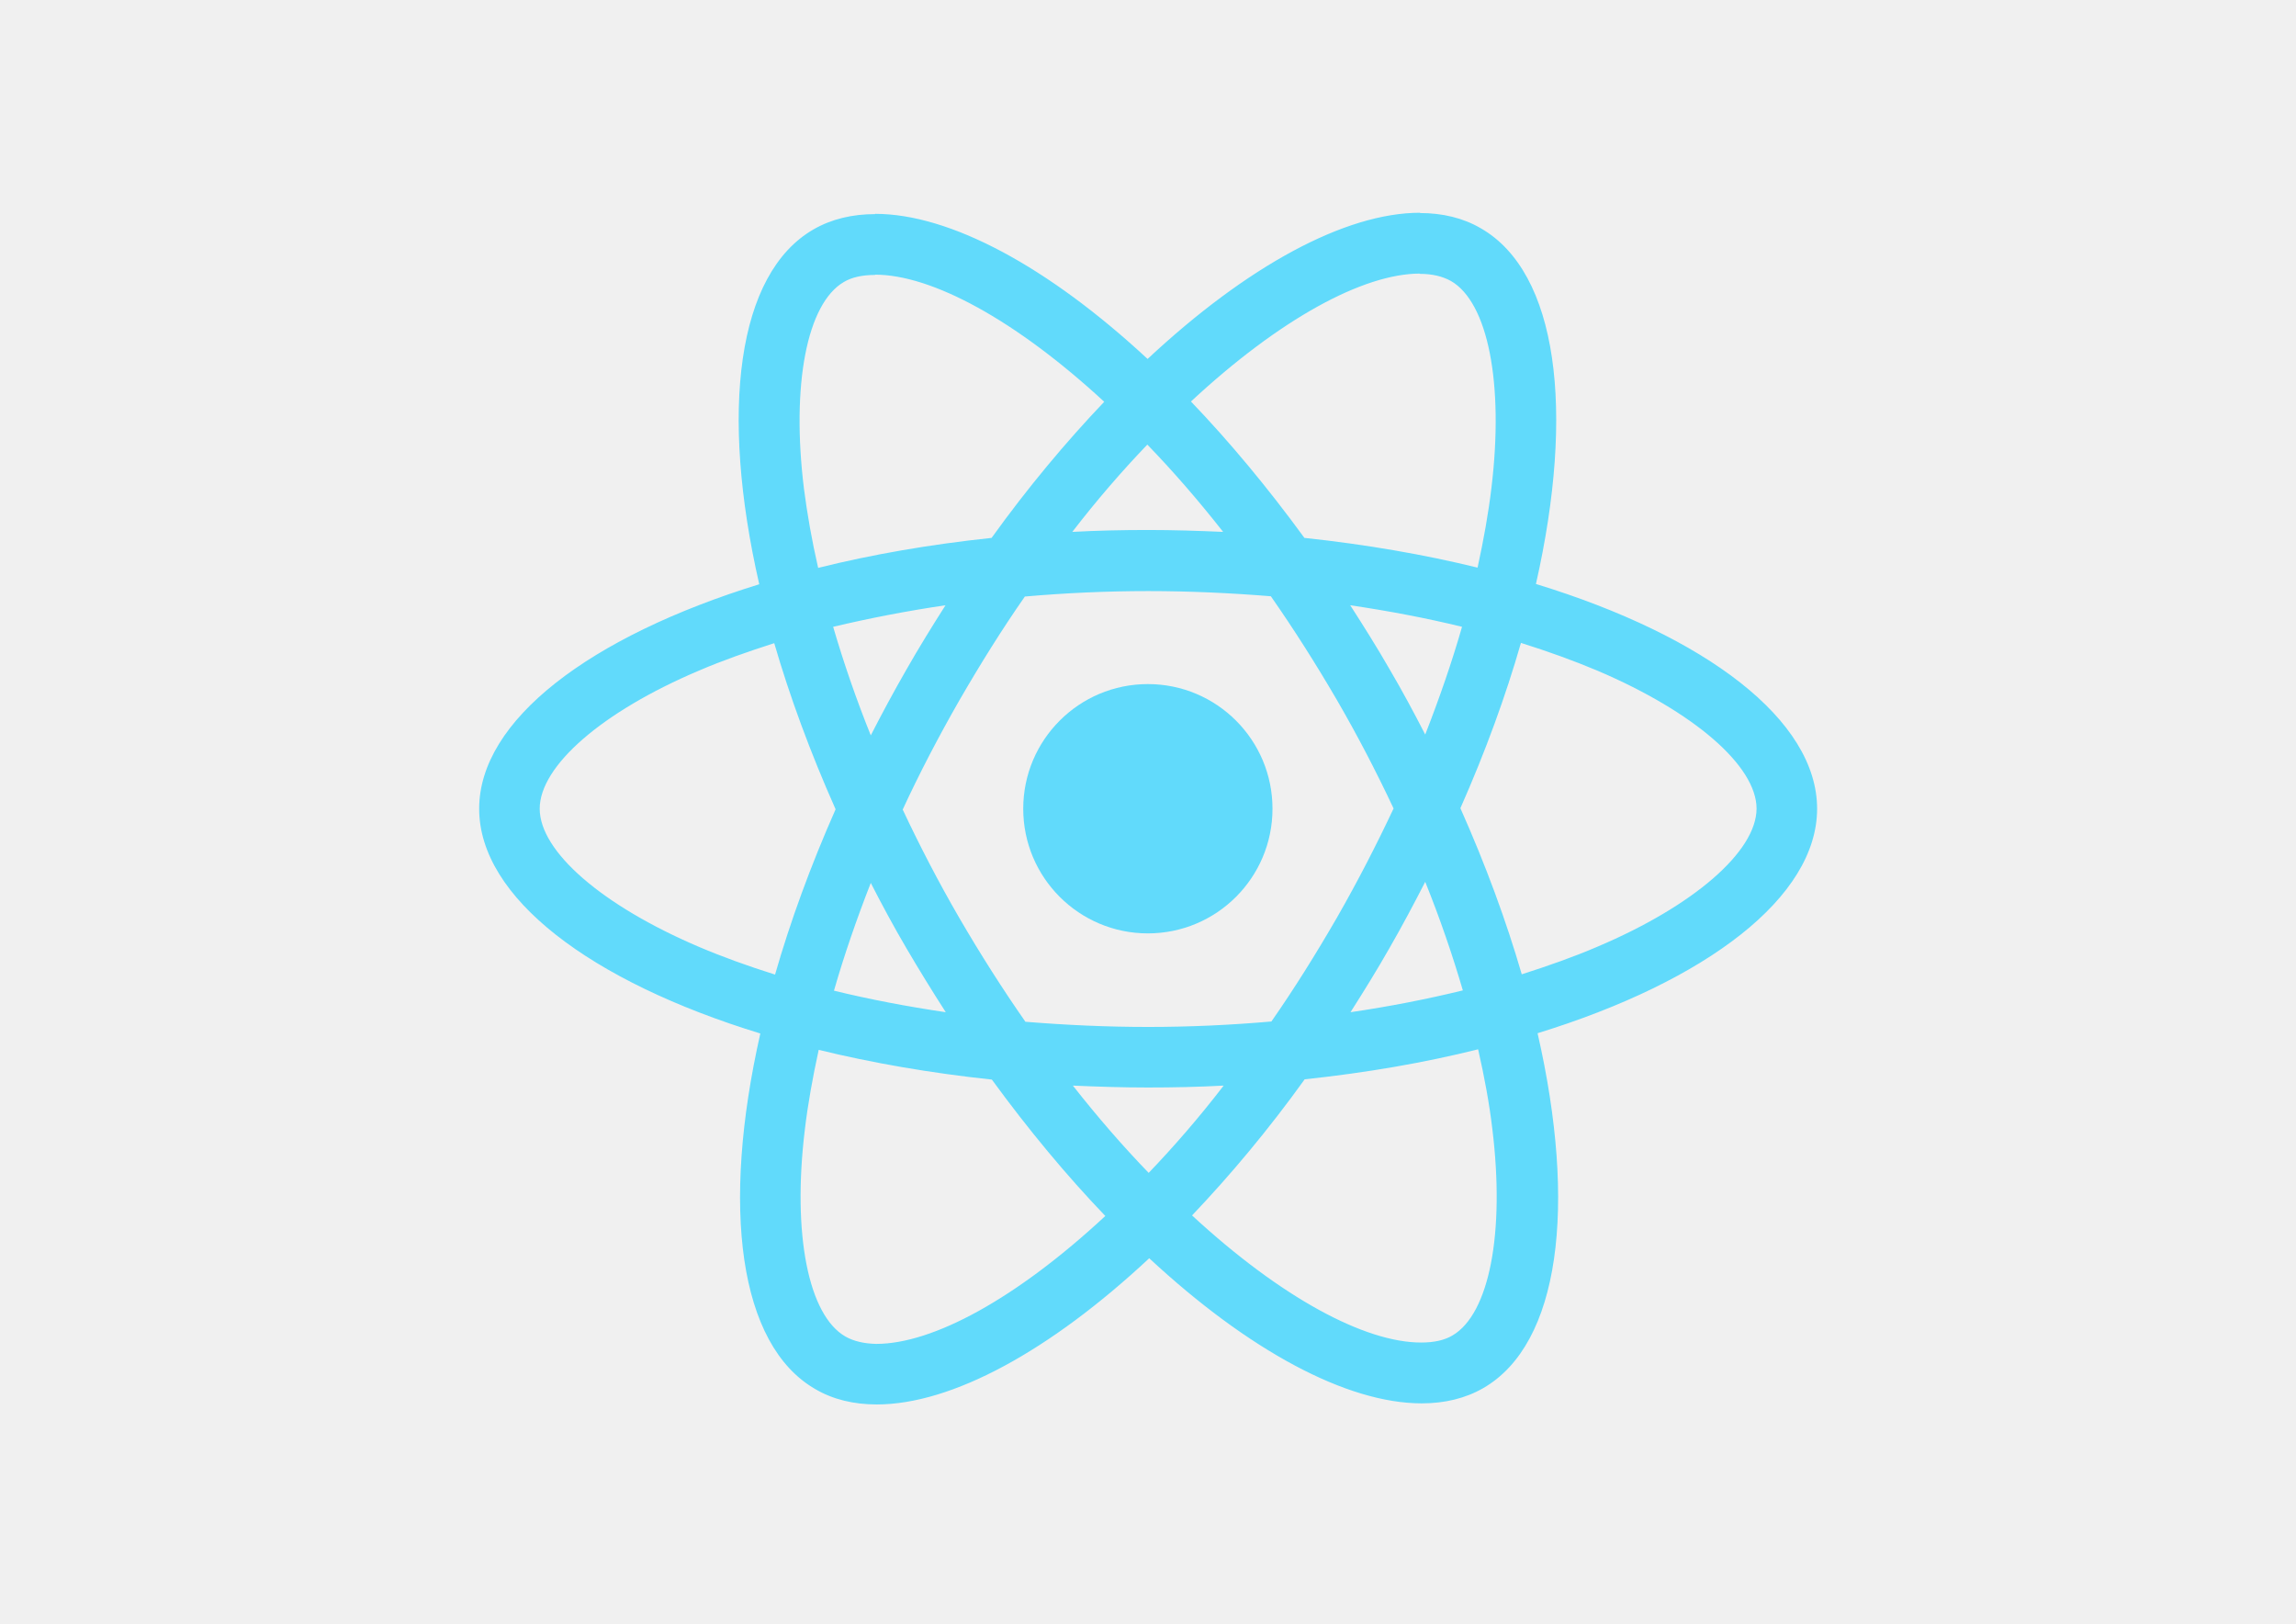
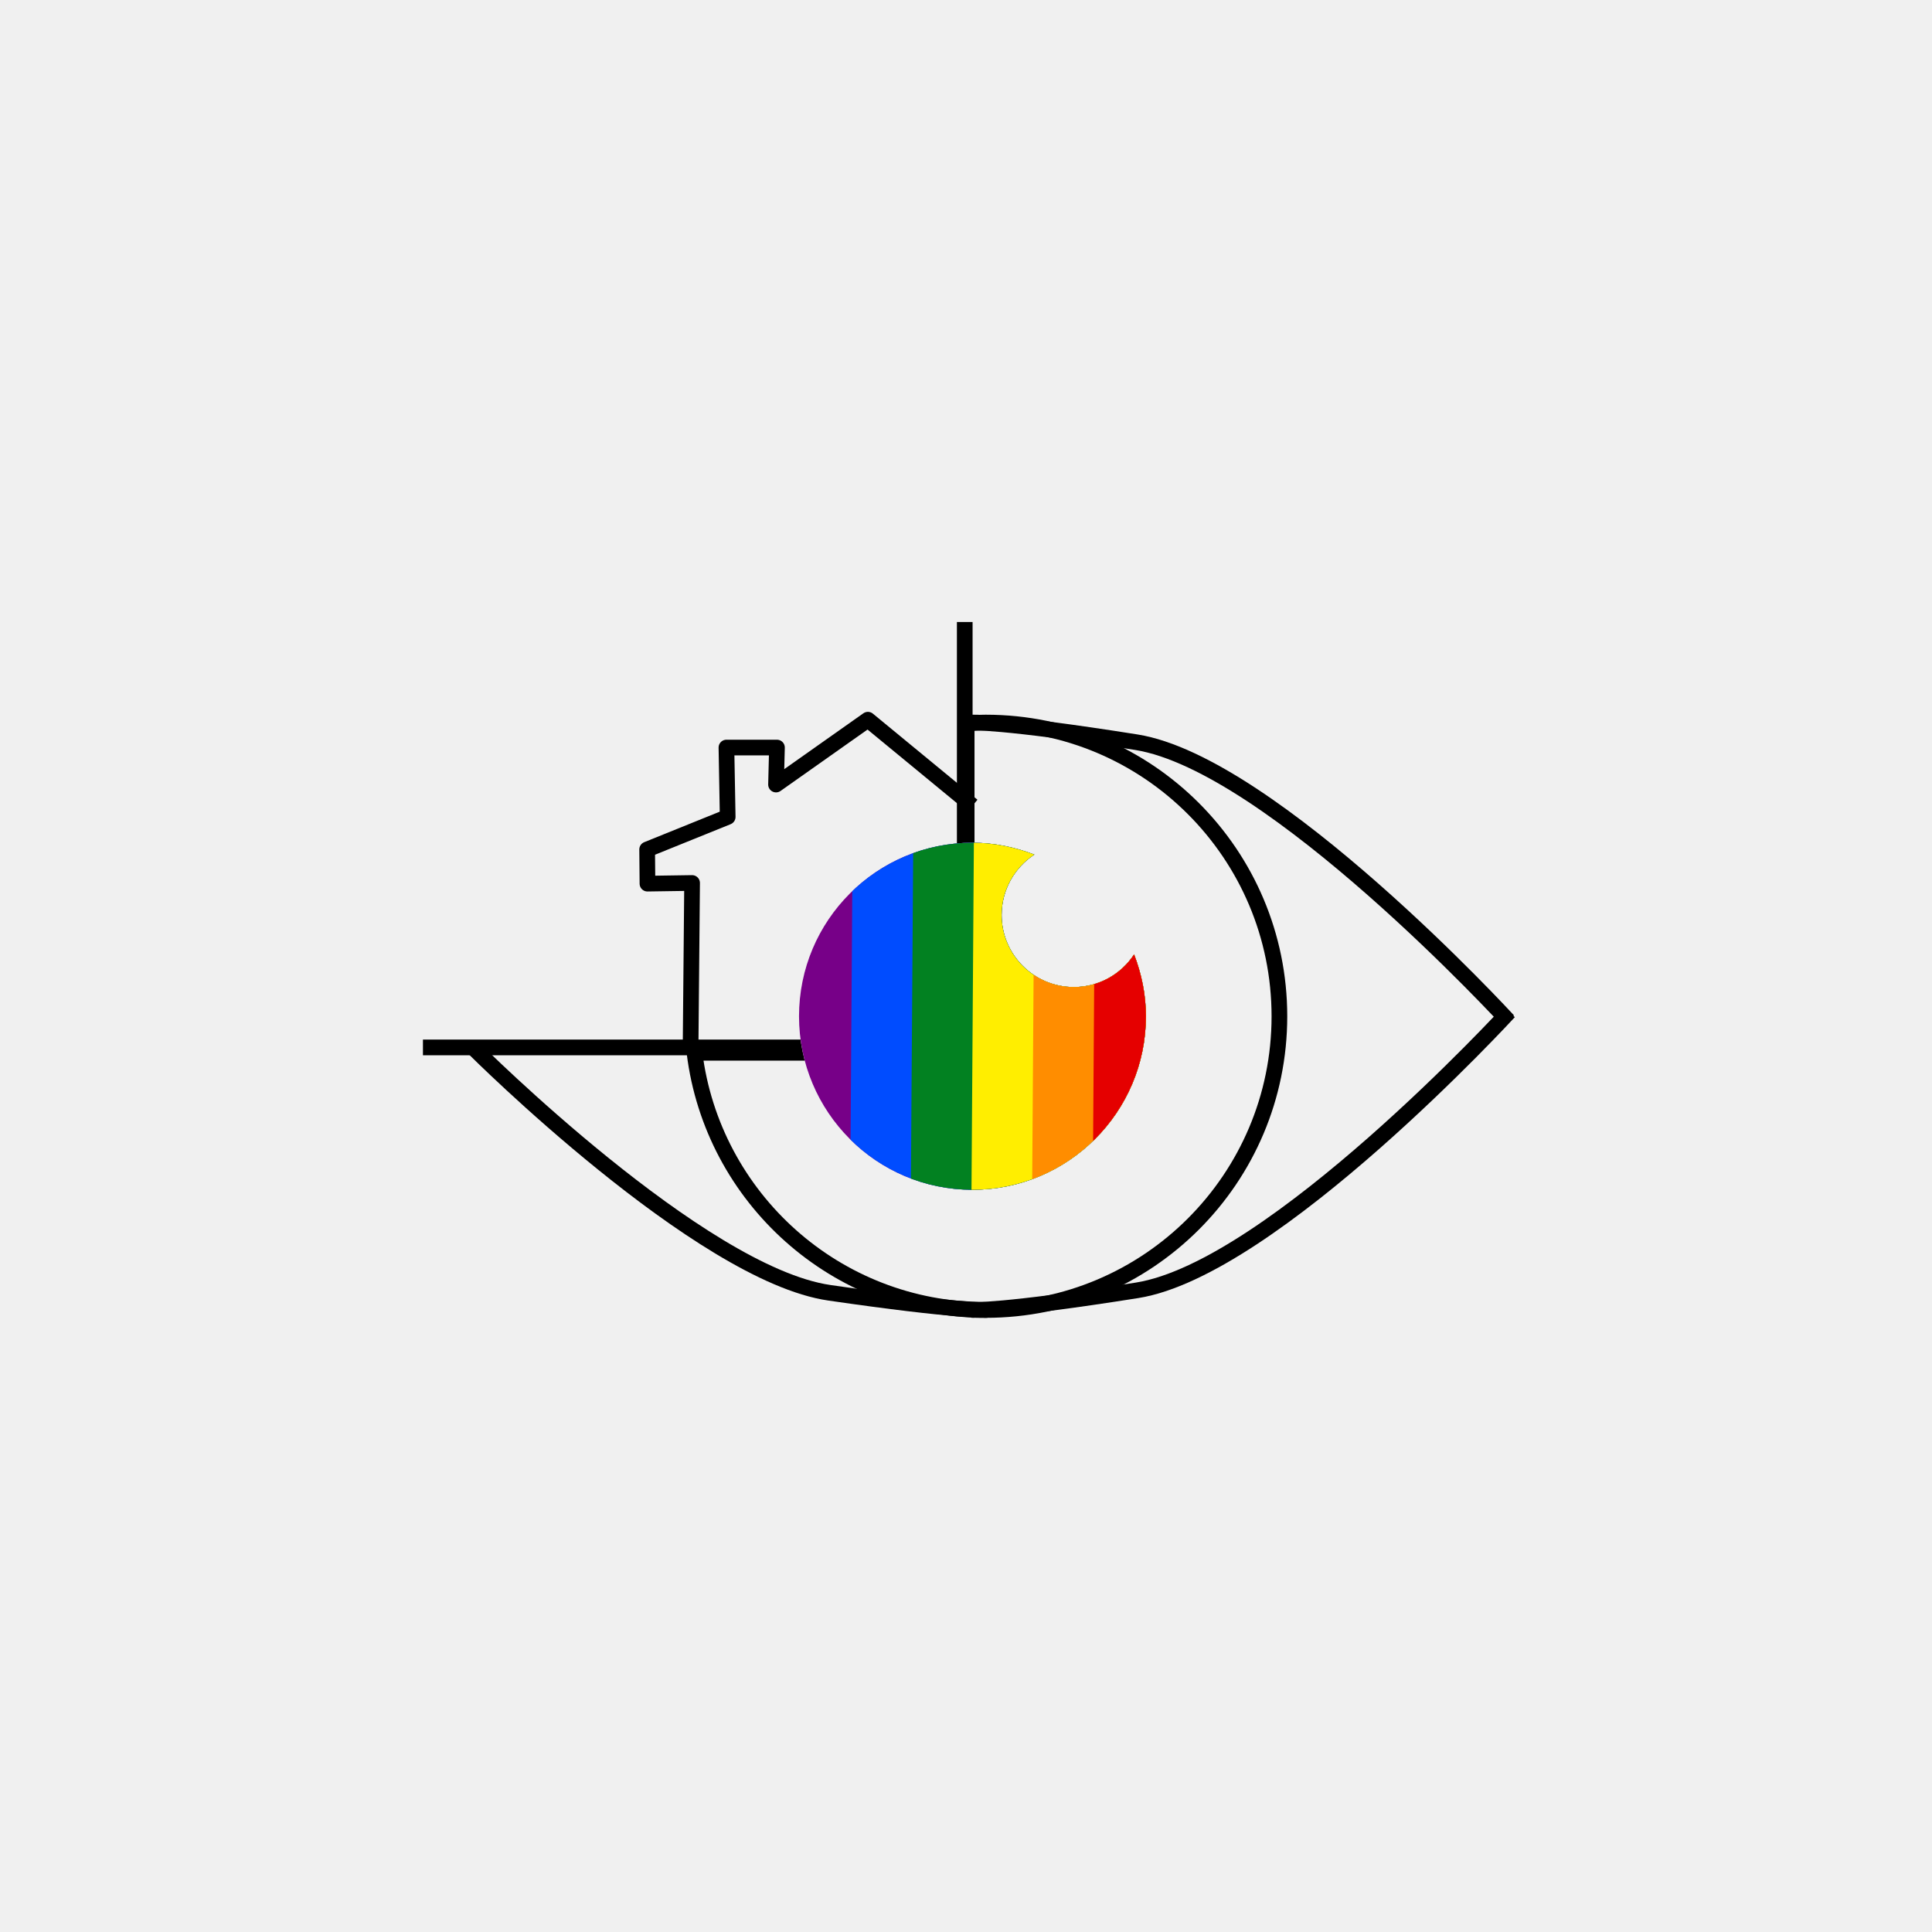
- <svg xmlns="http://www.w3.org/2000/svg" viewBox="0 0 841.9 595.3">
-   <g fill="#61DAFB">
-     <path d="M666.3 296.5c0-32.5-40.7-63.3-103.1-82.4 14.4-63.6 8-114.2-20.2-130.4-6.5-3.8-14.1-5.6-22.4-5.6v22.3c4.6 0 8.3.9 11.4 2.6 13.6 7.8 19.5 37.5 14.9 75.7-1.1 9.4-2.9 19.3-5.1 29.4-19.6-4.8-41-8.5-63.5-10.9-13.5-18.5-27.5-35.3-41.6-50 32.6-30.3 63.2-46.9 84-46.9V78c-27.5 0-63.5 19.6-99.9 53.6-36.4-33.8-72.4-53.2-99.9-53.2v22.3c20.7 0 51.4 16.5 84 46.6-14 14.7-28 31.4-41.3 49.9-22.6 2.4-44 6.1-63.6 11-2.3-10-4-19.7-5.2-29-4.7-38.2 1.1-67.9 14.6-75.8 3-1.8 6.9-2.6 11.5-2.6V78.5c-8.4 0-16 1.8-22.6 5.6-28.1 16.2-34.4 66.7-19.9 130.1-62.2 19.2-102.7 49.9-102.7 82.3 0 32.5 40.7 63.3 103.1 82.4-14.4 63.6-8 114.2 20.2 130.4 6.5 3.8 14.1 5.6 22.5 5.6 27.5 0 63.5-19.6 99.9-53.6 36.4 33.8 72.4 53.2 99.9 53.2 8.4 0 16-1.8 22.6-5.6 28.1-16.2 34.4-66.7 19.9-130.1 62-19.1 102.5-49.9 102.5-82.3zm-130.2-66.7c-3.7 12.9-8.3 26.2-13.5 39.5-4.1-8-8.4-16-13.1-24-4.6-8-9.5-15.8-14.4-23.4 14.2 2.1 27.9 4.7 41 7.9zm-45.8 106.5c-7.8 13.5-15.8 26.3-24.1 38.2-14.9 1.3-30 2-45.2 2-15.1 0-30.2-.7-45-1.9-8.3-11.9-16.4-24.6-24.2-38-7.6-13.1-14.5-26.4-20.8-39.8 6.2-13.4 13.2-26.8 20.7-39.9 7.8-13.5 15.8-26.3 24.1-38.2 14.9-1.3 30-2 45.2-2 15.1 0 30.2.7 45 1.9 8.3 11.9 16.4 24.6 24.2 38 7.6 13.1 14.5 26.4 20.8 39.8-6.3 13.4-13.2 26.8-20.7 39.9zm32.3-13c5.4 13.4 10 26.8 13.8 39.8-13.1 3.2-26.9 5.9-41.2 8 4.9-7.7 9.8-15.6 14.4-23.7 4.6-8 8.9-16.1 13-24.1zM421.2 430c-9.3-9.6-18.6-20.3-27.8-32 9 .4 18.2.7 27.5.7 9.4 0 18.7-.2 27.8-.7-9 11.7-18.3 22.4-27.5 32zm-74.4-58.9c-14.2-2.1-27.9-4.7-41-7.9 3.7-12.9 8.3-26.2 13.5-39.5 4.1 8 8.4 16 13.1 24 4.7 8 9.5 15.8 14.4 23.4zM420.7 163c9.3 9.6 18.6 20.3 27.8 32-9-.4-18.2-.7-27.5-.7-9.4 0-18.7.2-27.8.7 9-11.7 18.3-22.4 27.5-32zm-74 58.9c-4.9 7.7-9.8 15.6-14.4 23.7-4.6 8-8.9 16-13 24-5.4-13.4-10-26.8-13.8-39.8 13.1-3.1 26.9-5.8 41.2-7.9zm-90.5 125.2c-35.4-15.1-58.3-34.9-58.3-50.6 0-15.7 22.9-35.6 58.3-50.6 8.6-3.7 18-7 27.7-10.1 5.7 19.6 13.2 40 22.5 60.9-9.2 20.8-16.6 41.1-22.2 60.6-9.9-3.1-19.3-6.5-28-10.2zM310 490c-13.6-7.8-19.5-37.5-14.9-75.7 1.1-9.4 2.9-19.3 5.1-29.4 19.6 4.8 41 8.5 63.5 10.9 13.5 18.5 27.5 35.3 41.6 50-32.6 30.3-63.2 46.9-84 46.9-4.5-.1-8.3-1-11.3-2.7zm237.2-76.2c4.7 38.2-1.1 67.9-14.6 75.8-3 1.8-6.9 2.6-11.5 2.6-20.7 0-51.4-16.5-84-46.6 14-14.7 28-31.4 41.3-49.9 22.6-2.4 44-6.1 63.6-11 2.3 10.1 4.1 19.8 5.2 29.1zm38.5-66.7c-8.6 3.7-18 7-27.7 10.1-5.7-19.6-13.2-40-22.5-60.9 9.2-20.8 16.6-41.1 22.2-60.6 9.9 3.1 19.3 6.5 28.1 10.2 35.4 15.1 58.3 34.9 58.3 50.6-.1 15.7-23 35.6-58.4 50.6zM320.8 78.4z" />
-     <circle cx="420.9" cy="296.5" r="45.7" />
-     <path d="M520.5 78.1z" />
+ <svg xmlns="http://www.w3.org/2000/svg" xmlns:xlink="http://www.w3.org/1999/xlink" height="100%" stroke-miterlimit="10" style="fill-rule:nonzero;clip-rule:evenodd;stroke-linecap:round;stroke-linejoin:round;" version="1.1" viewBox="0 0 500 500" width="100%" xml:space="preserve">
+   <defs>
+     <path d="M251.66 218.101C226.863 218.101 206.785 238.212 206.785 263.008C206.785 287.804 226.863 307.914 251.66 307.914C276.456 307.914 296.565 287.804 296.565 263.008C296.565 257.35 295.414 251.994 293.504 247.008C290.169 252.09 284.443 255.445 277.91 255.445C267.601 255.445 259.222 247.098 259.222 236.789C259.222 230.256 262.608 224.499 267.69 221.164C262.704 219.254 257.318 218.101 251.66 218.101Z" id="Fill" />
+   </defs>
+   <g id="Layer-1">
+     <g opacity="1">
+       <g opacity="1">
+         <path d="M390.543 261.869C390.543 261.869 329.442 328.358 294.274 333.934C259.106 339.51 251.508 339.012 251.508 339.012" fill="none" opacity="1" stroke="#000000" stroke-linecap="butt" stroke-linejoin="round" stroke-width="4.058" />
+         <path d="M390.326 264.144C390.326 264.144 329.224 197.655 294.056 192.078C258.888 186.502 251.291 187 251.291 187" fill="none" opacity="1" stroke="#000000" stroke-linecap="butt" stroke-linejoin="round" stroke-width="4.058" />
+         <path d="M122.796 271.463C122.796 271.463 181.078 329.684 214.624 334.567C248.169 339.449 255.416 339.014 255.416 339.014" fill="none" opacity="1" stroke="#000000" stroke-linecap="butt" stroke-linejoin="round" stroke-width="4.058" />
+       </g>
+       <g opacity="1">
+         <path d="M109.457 271.072L248.018 271.072" fill="none" opacity="1" stroke="#000000" stroke-linecap="butt" stroke-linejoin="round" stroke-width="4.058" />
+         <path d="M249.675 160.976L249.675 273.247" fill="none" opacity="1" stroke="#000000" stroke-linecap="butt" stroke-linejoin="round" stroke-width="4.058" />
+       </g>
+       <path d="M178.73 270.247L179.113 228.514L167.561 228.686L167.481 219.839L188.324 211.417L188 193.466L201.077 193.466L200.835 203.041L224.612 186.256L251.675 208.536" fill="none" opacity="1" stroke="#000000" stroke-linecap="butt" stroke-linejoin="round" stroke-width="4.058" />
+       <path d="M255.11 186.992C253.445 186.992 251.811 187.137 250.173 187.242L250.173 272.461L179.735 272.461C184.389 309.983 216.329 339.024 255.11 339.024C297.092 339.024 331.11 305.006 331.11 263.024C331.11 221.042 297.092 186.992 255.11 186.992Z" fill="none" opacity="1" stroke="#000000" stroke-linecap="butt" stroke-linejoin="round" stroke-width="4.058" />
+       <g opacity="1">
+         <use fill="#ffffff" fill-rule="nonzero" opacity="1" stroke="none" xlink:href="#Fill" />
+         <clipPath clip-rule="nonzero" id="ClipPath">
+           <use xlink:href="#Fill" />
+         </clipPath>
+         <g clip-path="url(#ClipPath)">
+           <g opacity="1">
+             <path d="M299.465 166.523L298.031 376.337L203.885 375.646L205.319 165.832L299.465 166.523Z" fill="#770088" fill-rule="nonzero" opacity="1" stroke="none" />
+             <path d="M299.465 166.523L298.031 376.337L219.576 375.761L221.01 165.947L299.465 166.523Z" fill="#004cff" fill-rule="nonzero" opacity="1" stroke="none" />
+             <path d="M299.465 166.523L298.031 376.337L235.267 375.877L236.701 166.062L299.465 166.523Z" fill="#028121" fill-rule="nonzero" opacity="1" stroke="none" />
+             <path d="M299.465 166.523L298.031 376.337L250.958 375.992L252.392 166.177L299.465 166.523Z" fill="#ffee00" fill-rule="nonzero" opacity="1" stroke="none" />
+             <path d="M299.465 166.523L298.031 376.337L266.649 376.107L268.083 166.293L299.465 166.523Z" fill="#ff8d00" fill-rule="nonzero" opacity="1" stroke="none" />
+             <path d="M299.465 166.523L298.031 376.337L282.34 376.222L283.774 166.408L299.465 166.523Z" fill="#e50000" fill-rule="nonzero" opacity="1" stroke="none" />
+           </g>
+         </g>
+       </g>
+     </g>
  </g>
</svg>
